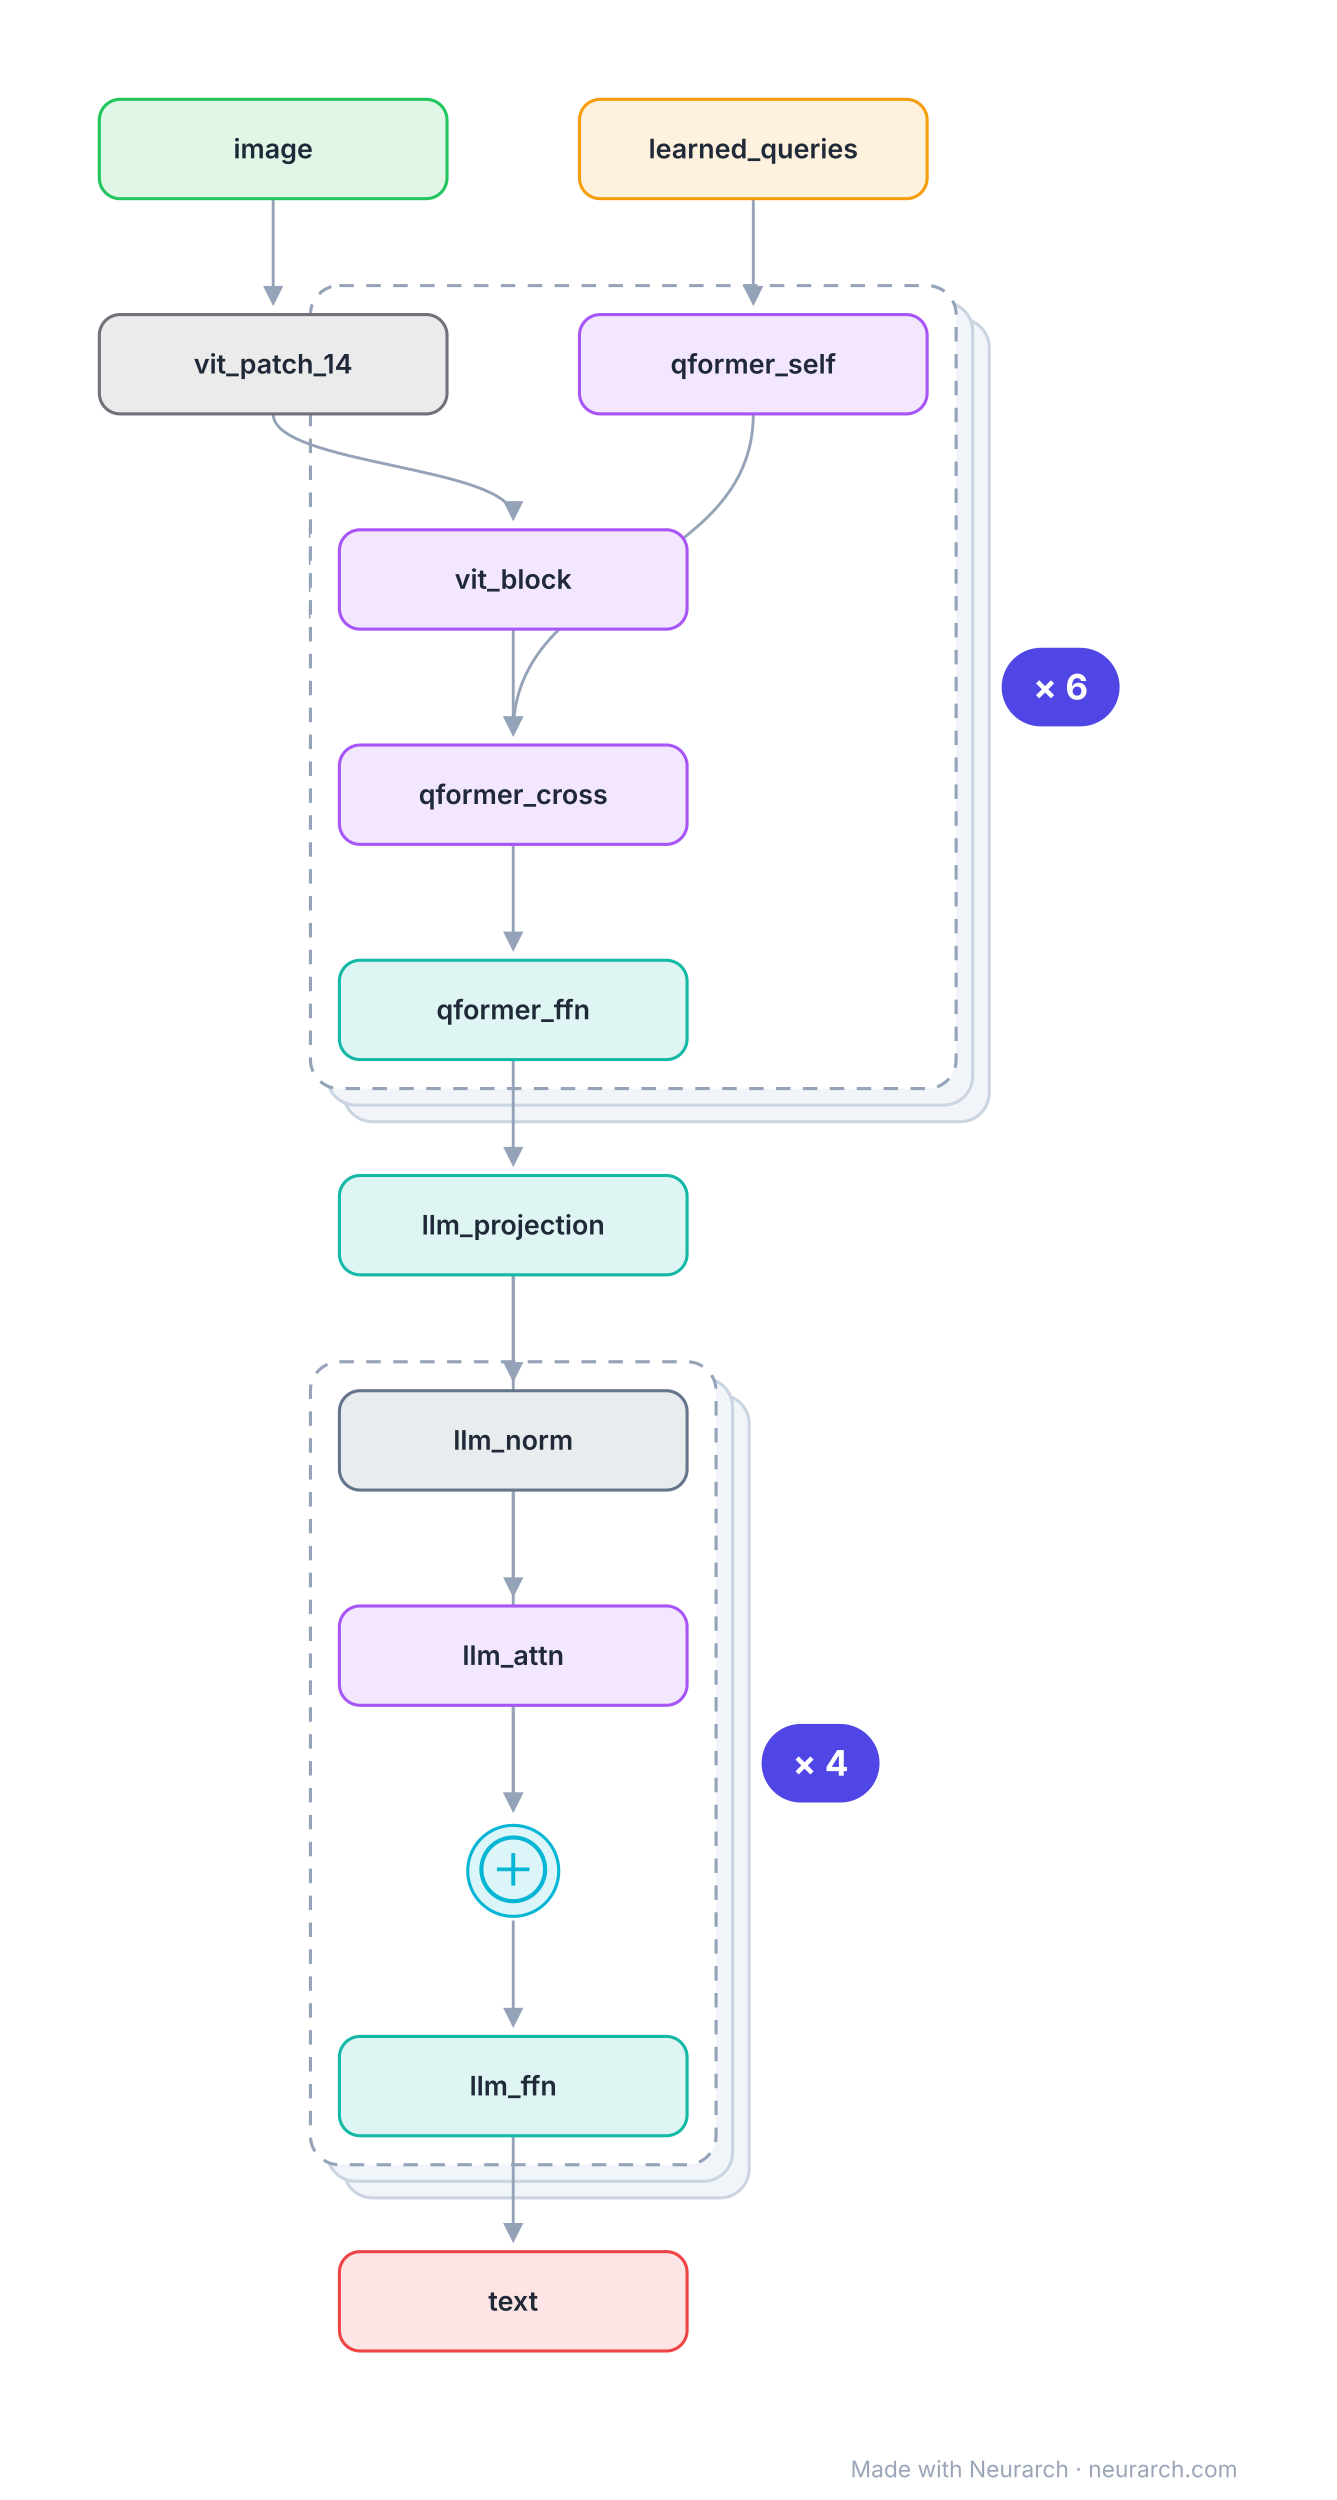
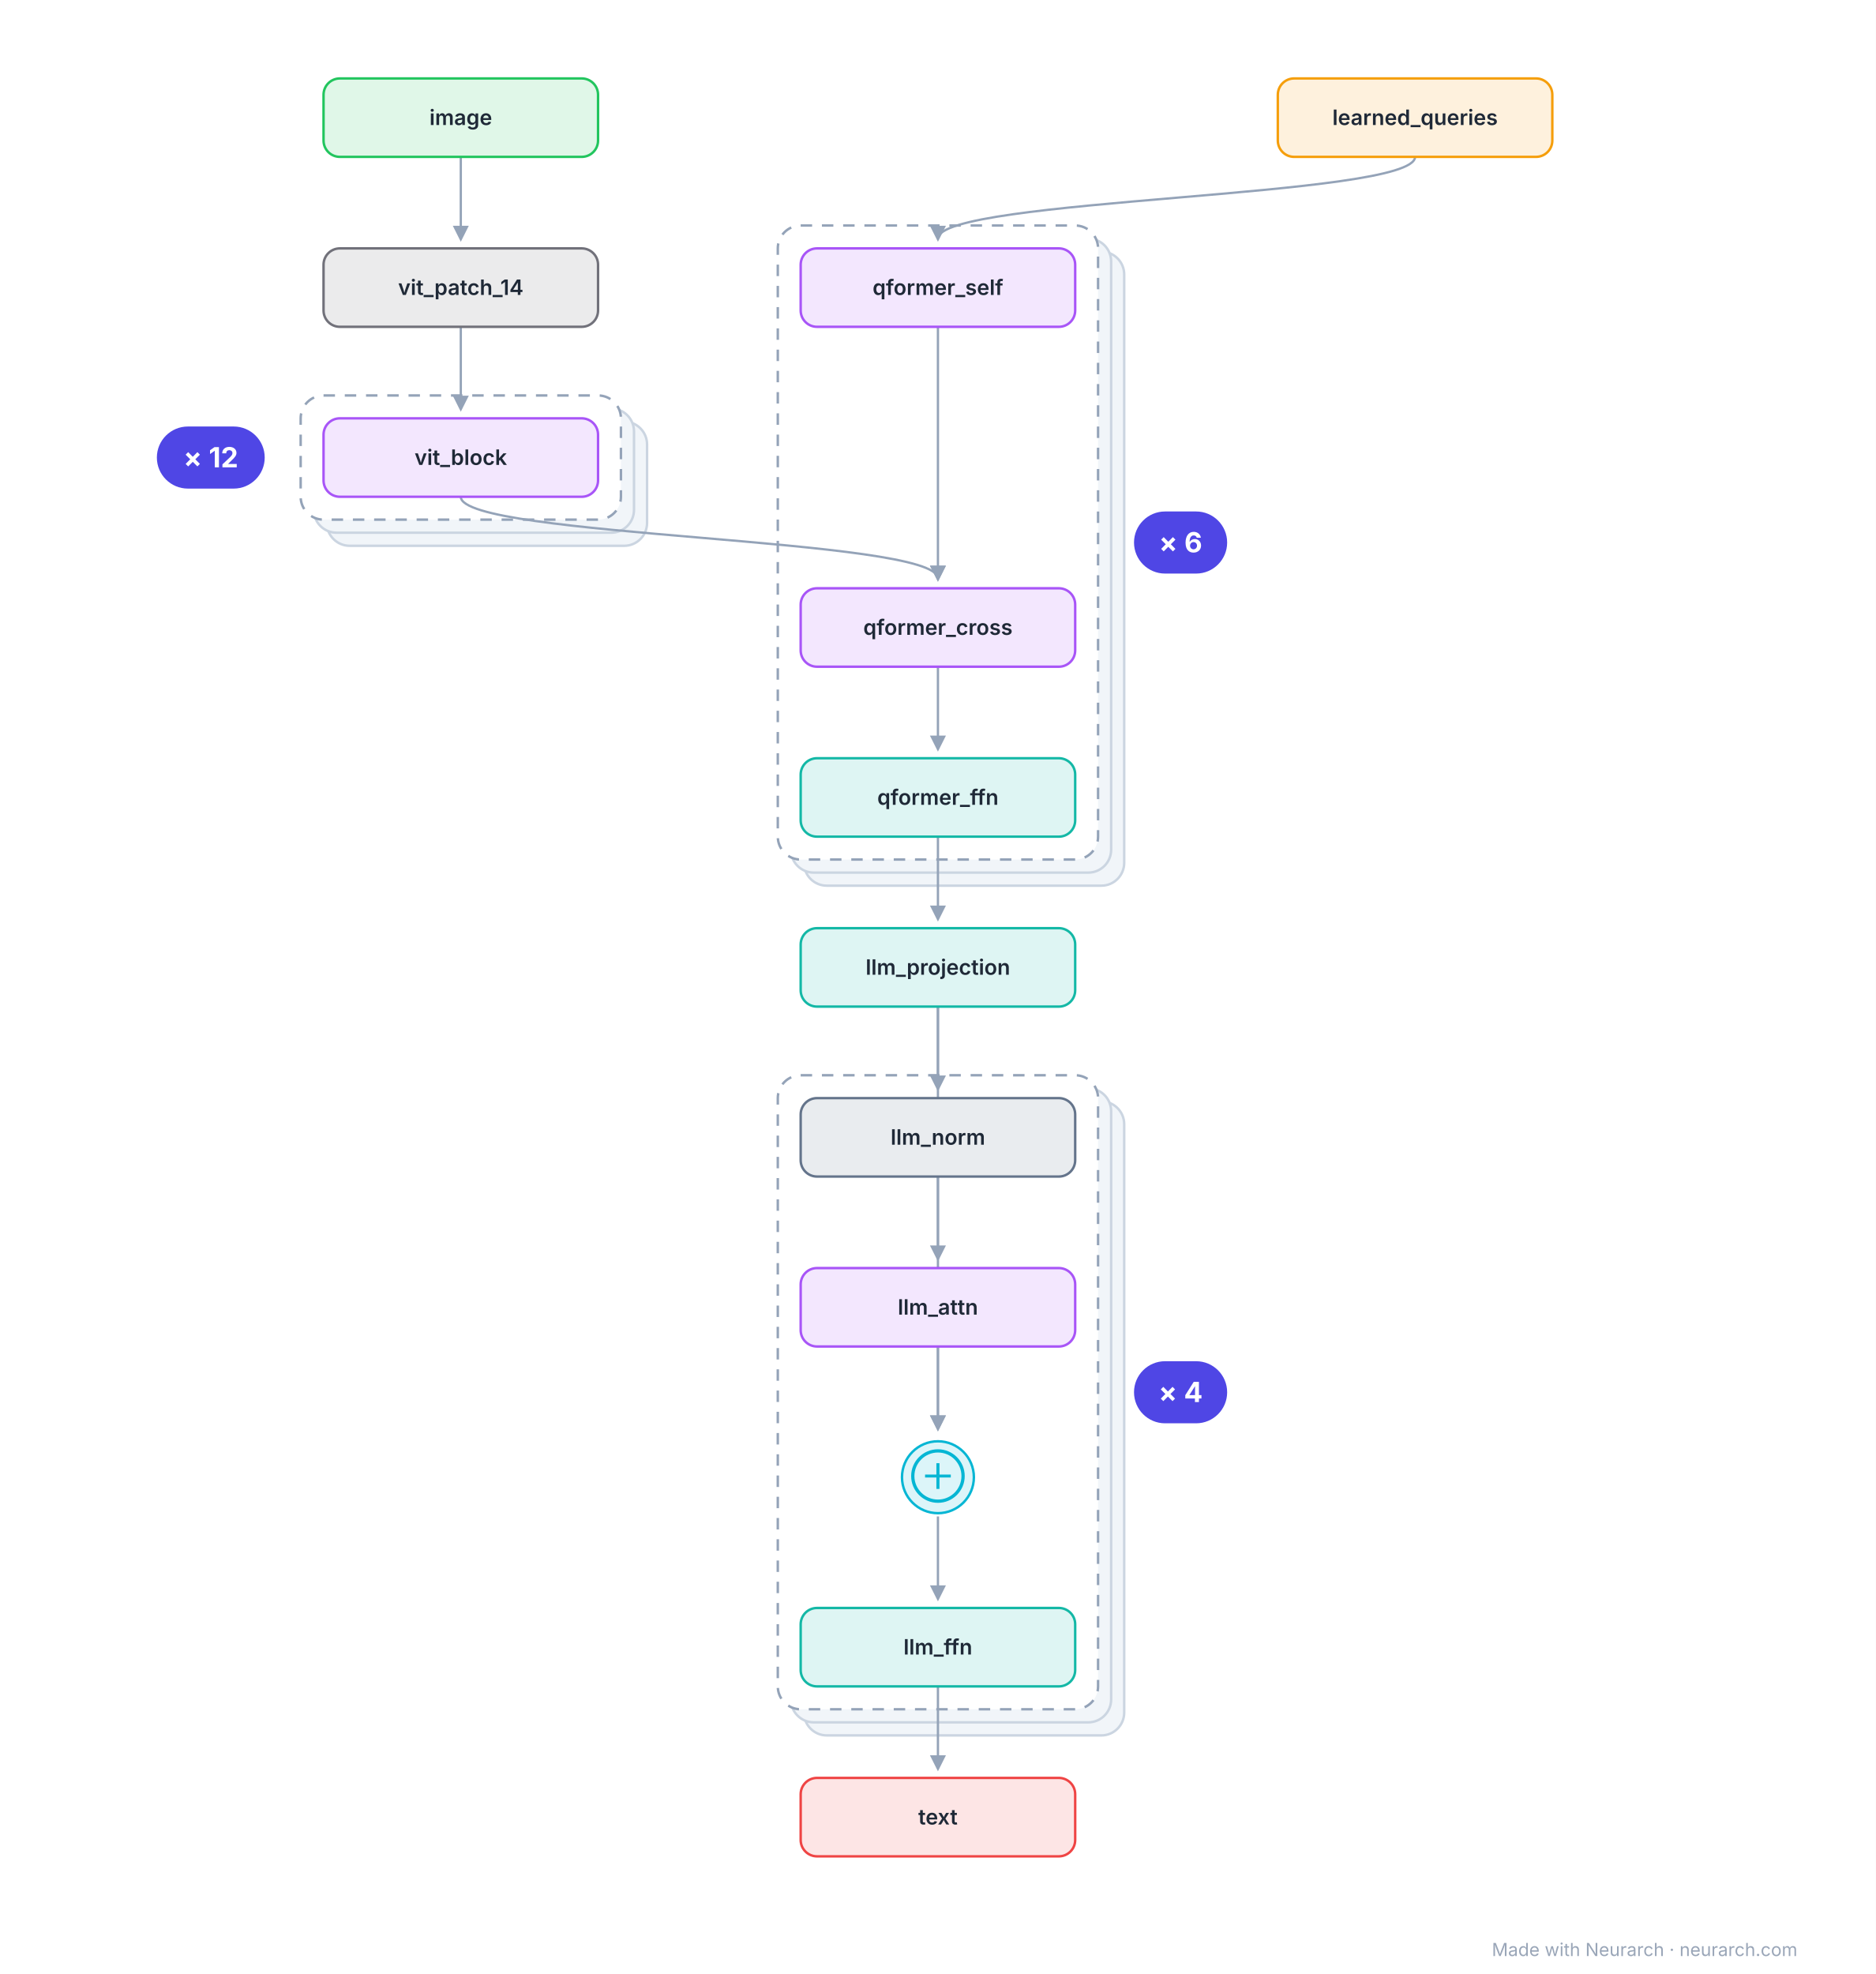
- <svg xmlns="http://www.w3.org/2000/svg" width="646" height="1208" viewBox="0 0 646 1208" font-family="-apple-system, 'Segoe UI', Inter, Helvetica, Arial, sans-serif">
+ <svg xmlns="http://www.w3.org/2000/svg" width="1148" height="1208" viewBox="0 0 1148 1208" font-family="-apple-system, 'Segoe UI', Inter, Helvetica, Arial, sans-serif">
  <defs>
    <marker id="arrow" viewBox="0 0 10 10" refX="8" refY="5" markerWidth="7" markerHeight="7" orient="auto-start-reverse">
      <path d="M0,0 L10,5 L0,10 z" fill="#94a3b8" />
    </marker>
  </defs>
-   <rect x="0" y="0" width="646" height="1208" fill="#ffffff" />
-   <rect x="166.0" y="258.0" width="196.0" height="76.0" rx="14" fill="#f1f5f9" stroke="#cbd5e1" stroke-width="1.5" />
-   <rect x="158.0" y="250.0" width="196.0" height="76.0" rx="14" fill="#f1f5f9" stroke="#cbd5e1" stroke-width="1.5" />
-   <rect x="150.0" y="242.0" width="196.0" height="76.0" rx="14" fill="#ffffff" stroke="#94a3b8" stroke-width="1.5" stroke-dasharray="7 6" />
-   <rect x="368.0" y="261.0" width="66" height="38" rx="19" fill="#4f46e5" />
-   <text x="401.0" y="286.0" text-anchor="middle" font-size="17" font-weight="700" fill="#ffffff">× 12</text>
-   <rect x="166.0" y="154.0" width="312.0" height="388.0" rx="14" fill="#f1f5f9" stroke="#cbd5e1" stroke-width="1.5" />
-   <rect x="158.0" y="146.0" width="312.0" height="388.0" rx="14" fill="#f1f5f9" stroke="#cbd5e1" stroke-width="1.5" />
-   <rect x="150.0" y="138.0" width="312.0" height="388.0" rx="14" fill="#ffffff" stroke="#94a3b8" stroke-width="1.5" stroke-dasharray="7 6" />
-   <rect x="484.0" y="313.0" width="57" height="38" rx="19" fill="#4f46e5" />
-   <text x="512.5" y="338.0" text-anchor="middle" font-size="17" font-weight="700" fill="#ffffff">× 6</text>
-   <rect x="166.0" y="674.0" width="196.0" height="388.0" rx="14" fill="#f1f5f9" stroke="#cbd5e1" stroke-width="1.5" />
-   <rect x="158.0" y="666.0" width="196.0" height="388.0" rx="14" fill="#f1f5f9" stroke="#cbd5e1" stroke-width="1.5" />
-   <rect x="150.0" y="658.0" width="196.0" height="388.0" rx="14" fill="#ffffff" stroke="#94a3b8" stroke-width="1.5" stroke-dasharray="7 6" />
-   <rect x="368.0" y="833.0" width="57" height="38" rx="19" fill="#4f46e5" />
-   <text x="396.5" y="858.0" text-anchor="middle" font-size="17" font-weight="700" fill="#ffffff">× 4</text>
-   <path d="M132.0,96.0 C132.0,121.0 132.0,121.0 132.0,146.0" fill="none" stroke="#94a3b8" stroke-width="1.4" marker-end="url(#arrow)" />
-   <path d="M132.0,200.0 C132.0,225.0 248.0,225.0 248.0,250.0" fill="none" stroke="#94a3b8" stroke-width="1.4" marker-end="url(#arrow)" />
-   <path d="M364.0,96.0 C364.0,121.0 364.0,121.0 364.0,146.0" fill="none" stroke="#94a3b8" stroke-width="1.4" marker-end="url(#arrow)" />
-   <path d="M364.0,200.0 C364.0,277.0 248.0,277.0 248.0,354.0" fill="none" stroke="#94a3b8" stroke-width="1.4" marker-end="url(#arrow)" />
-   <path d="M248.0,408.0 C248.0,433.0 248.0,433.0 248.0,458.0" fill="none" stroke="#94a3b8" stroke-width="1.4" marker-end="url(#arrow)" />
-   <path d="M248.0,616.0 C248.0,641.0 248.0,641.0 248.0,666.0" fill="none" stroke="#94a3b8" stroke-width="1.4" marker-end="url(#arrow)" />
-   <path d="M248.0,720.0 C248.0,745.0 248.0,745.0 248.0,770.0" fill="none" stroke="#94a3b8" stroke-width="1.4" marker-end="url(#arrow)" />
-   <path d="M248.0,824.0 C248.0,849.0 248.0,849.0 248.0,874.0" fill="none" stroke="#94a3b8" stroke-width="1.4" marker-end="url(#arrow)" />
-   <path d="M248.0,616.0 C248.0,745.0 248.0,745.0 248.0,874.0" fill="none" stroke="#94a3b8" stroke-width="1.4" marker-end="url(#arrow)" />
-   <path d="M248.0,928.0 C248.0,953.0 248.0,953.0 248.0,978.0" fill="none" stroke="#94a3b8" stroke-width="1.4" marker-end="url(#arrow)" />
-   <path d="M248.0,304.0 C248.0,329.0 248.0,329.0 248.0,354.0" fill="none" stroke="#94a3b8" stroke-width="1.4" marker-end="url(#arrow)" />
-   <path d="M248.0,512.0 C248.0,537.0 248.0,537.0 248.0,562.0" fill="none" stroke="#94a3b8" stroke-width="1.4" marker-end="url(#arrow)" />
-   <path d="M248.0,1032.0 C248.0,1057.0 248.0,1057.0 248.0,1082.0" fill="none" stroke="#94a3b8" stroke-width="1.4" marker-end="url(#arrow)" />
-   <rect x="48.0" y="48.0" width="168" height="48" rx="10" fill="rgb(224, 247, 232)" stroke="#22c55e" stroke-width="1.5" />
-   <text x="132.0" y="76.5" text-anchor="middle" font-size="13" font-weight="600" fill="#1f2937">image</text>
-   <rect x="48.0" y="152.0" width="168" height="48" rx="10" fill="rgb(235, 235, 236)" stroke="#71717a" stroke-width="1.5" />
-   <text x="132.0" y="180.5" text-anchor="middle" font-size="13" font-weight="600" fill="#1f2937">vit_patch_14</text>
-   <rect x="164.0" y="256.0" width="168" height="48" rx="10" fill="rgb(243, 231, 254)" stroke="#a855f7" stroke-width="1.5" />
-   <text x="248.0" y="284.5" text-anchor="middle" font-size="13" font-weight="600" fill="#1f2937">vit_block</text>
-   <rect x="280.0" y="48.0" width="168" height="48" rx="10" fill="rgb(254, 241, 221)" stroke="#f59e0b" stroke-width="1.5" />
-   <text x="364.0" y="76.5" text-anchor="middle" font-size="13" font-weight="600" fill="#1f2937">learned_queries</text>
-   <rect x="280.0" y="152.0" width="168" height="48" rx="10" fill="rgb(243, 231, 254)" stroke="#a855f7" stroke-width="1.5" />
-   <text x="364.0" y="180.5" text-anchor="middle" font-size="13" font-weight="600" fill="#1f2937">qformer_self</text>
-   <rect x="164.0" y="360.0" width="168" height="48" rx="10" fill="rgb(243, 231, 254)" stroke="#a855f7" stroke-width="1.5" />
-   <text x="248.0" y="388.5" text-anchor="middle" font-size="13" font-weight="600" fill="#1f2937">qformer_cross</text>
-   <rect x="164.0" y="464.0" width="168" height="48" rx="10" fill="rgb(222, 245, 243)" stroke="#14b8a6" stroke-width="1.5" />
-   <text x="248.0" y="492.5" text-anchor="middle" font-size="13" font-weight="600" fill="#1f2937">qformer_ffn</text>
-   <rect x="164.0" y="568.0" width="168" height="48" rx="10" fill="rgb(222, 245, 243)" stroke="#14b8a6" stroke-width="1.5" />
-   <text x="248.0" y="596.5" text-anchor="middle" font-size="13" font-weight="600" fill="#1f2937">llm_projection</text>
-   <rect x="164.0" y="672.0" width="168" height="48" rx="10" fill="rgb(233, 236, 239)" stroke="#64748b" stroke-width="1.5" />
-   <text x="248.0" y="700.5" text-anchor="middle" font-size="13" font-weight="600" fill="#1f2937">llm_norm</text>
-   <rect x="164.0" y="776.0" width="168" height="48" rx="10" fill="rgb(243, 231, 254)" stroke="#a855f7" stroke-width="1.5" />
-   <text x="248.0" y="804.5" text-anchor="middle" font-size="13" font-weight="600" fill="#1f2937">llm_attn</text>
-   <circle cx="248.0" cy="904.0" r="22" fill="rgb(220, 245, 249)" stroke="#06b6d4" stroke-width="1.5" />
-   <text x="248.0" y="912.0" text-anchor="middle" font-size="24" fill="#06b6d4">⊕</text>
-   <rect x="164.0" y="984.0" width="168" height="48" rx="10" fill="rgb(222, 245, 243)" stroke="#14b8a6" stroke-width="1.5" />
-   <text x="248.0" y="1012.5" text-anchor="middle" font-size="13" font-weight="600" fill="#1f2937">llm_ffn</text>
-   <rect x="164.0" y="1088.0" width="168" height="48" rx="10" fill="rgb(253, 229, 229)" stroke="#ef4444" stroke-width="1.5" />
-   <text x="248.0" y="1116.5" text-anchor="middle" font-size="13" font-weight="600" fill="#1f2937">text</text>
-   <text x="598.0" y="1197.0" text-anchor="end" font-size="11" fill="#9aa6b8">Made with Neurarch · neurarch.com</text>
+   <rect x="0" y="0" width="1148" height="1208" fill="#ffffff" />
+   <rect x="200.0" y="258.0" width="196.0" height="76.0" rx="14" fill="#f1f5f9" stroke="#cbd5e1" stroke-width="1.5" />
+   <rect x="192.0" y="250.0" width="196.0" height="76.0" rx="14" fill="#f1f5f9" stroke="#cbd5e1" stroke-width="1.5" />
+   <rect x="184.0" y="242.0" width="196.0" height="76.0" rx="14" fill="#ffffff" stroke="#94a3b8" stroke-width="1.5" stroke-dasharray="7 6" />
+   <rect x="96.0" y="261.0" width="66" height="38" rx="19" fill="#4f46e5" />
+   <text x="129.0" y="286.0" text-anchor="middle" font-size="17" font-weight="700" fill="#ffffff">× 12</text>
+   <rect x="492.0" y="154.0" width="196.0" height="388.0" rx="14" fill="#f1f5f9" stroke="#cbd5e1" stroke-width="1.5" />
+   <rect x="484.0" y="146.0" width="196.0" height="388.0" rx="14" fill="#f1f5f9" stroke="#cbd5e1" stroke-width="1.5" />
+   <rect x="476.0" y="138.0" width="196.0" height="388.0" rx="14" fill="#ffffff" stroke="#94a3b8" stroke-width="1.5" stroke-dasharray="7 6" />
+   <rect x="694.0" y="313.0" width="57" height="38" rx="19" fill="#4f46e5" />
+   <text x="722.5" y="338.0" text-anchor="middle" font-size="17" font-weight="700" fill="#ffffff">× 6</text>
+   <rect x="492.0" y="674.0" width="196.0" height="388.0" rx="14" fill="#f1f5f9" stroke="#cbd5e1" stroke-width="1.5" />
+   <rect x="484.0" y="666.0" width="196.0" height="388.0" rx="14" fill="#f1f5f9" stroke="#cbd5e1" stroke-width="1.5" />
+   <rect x="476.0" y="658.0" width="196.0" height="388.0" rx="14" fill="#ffffff" stroke="#94a3b8" stroke-width="1.5" stroke-dasharray="7 6" />
+   <rect x="694.0" y="833.0" width="57" height="38" rx="19" fill="#4f46e5" />
+   <text x="722.5" y="858.0" text-anchor="middle" font-size="17" font-weight="700" fill="#ffffff">× 4</text>
+   <path d="M282.0,96.0 C282.0,121.0 282.0,121.0 282.0,146.0" fill="none" stroke="#94a3b8" stroke-width="1.4" marker-end="url(#arrow)" />
+   <path d="M282.0,200.0 C282.0,225.0 282.0,225.0 282.0,250.0" fill="none" stroke="#94a3b8" stroke-width="1.4" marker-end="url(#arrow)" />
+   <path d="M866.0,96.0 C866.0,121.0 574.0,121.0 574.0,146.0" fill="none" stroke="#94a3b8" stroke-width="1.4" marker-end="url(#arrow)" />
+   <path d="M574.0,200.0 C574.0,277.0 574.0,277.0 574.0,354.0" fill="none" stroke="#94a3b8" stroke-width="1.4" marker-end="url(#arrow)" />
+   <path d="M574.0,408.0 C574.0,433.0 574.0,433.0 574.0,458.0" fill="none" stroke="#94a3b8" stroke-width="1.4" marker-end="url(#arrow)" />
+   <path d="M574.0,616.0 C574.0,641.0 574.0,641.0 574.0,666.0" fill="none" stroke="#94a3b8" stroke-width="1.4" marker-end="url(#arrow)" />
+   <path d="M574.0,720.0 C574.0,745.0 574.0,745.0 574.0,770.0" fill="none" stroke="#94a3b8" stroke-width="1.4" marker-end="url(#arrow)" />
+   <path d="M574.0,824.0 C574.0,849.0 574.0,849.0 574.0,874.0" fill="none" stroke="#94a3b8" stroke-width="1.4" marker-end="url(#arrow)" />
+   <path d="M574.0,616.0 C574.0,745.0 574.0,745.0 574.0,874.0" fill="none" stroke="#94a3b8" stroke-width="1.4" marker-end="url(#arrow)" />
+   <path d="M574.0,928.0 C574.0,953.0 574.0,953.0 574.0,978.0" fill="none" stroke="#94a3b8" stroke-width="1.4" marker-end="url(#arrow)" />
+   <path d="M282.0,304.0 C282.0,329.0 574.0,329.0 574.0,354.0" fill="none" stroke="#94a3b8" stroke-width="1.4" marker-end="url(#arrow)" />
+   <path d="M574.0,512.0 C574.0,537.0 574.0,537.0 574.0,562.0" fill="none" stroke="#94a3b8" stroke-width="1.4" marker-end="url(#arrow)" />
+   <path d="M574.0,1032.0 C574.0,1057.0 574.0,1057.0 574.0,1082.0" fill="none" stroke="#94a3b8" stroke-width="1.4" marker-end="url(#arrow)" />
+   <rect x="198.0" y="48.0" width="168" height="48" rx="10" fill="rgb(224, 247, 232)" stroke="#22c55e" stroke-width="1.5" />
+   <text x="282.0" y="76.5" text-anchor="middle" font-size="13" font-weight="600" fill="#1f2937">image</text>
+   <rect x="198.0" y="152.0" width="168" height="48" rx="10" fill="rgb(235, 235, 236)" stroke="#71717a" stroke-width="1.5" />
+   <text x="282.0" y="180.5" text-anchor="middle" font-size="13" font-weight="600" fill="#1f2937">vit_patch_14</text>
+   <rect x="198.0" y="256.0" width="168" height="48" rx="10" fill="rgb(243, 231, 254)" stroke="#a855f7" stroke-width="1.5" />
+   <text x="282.0" y="284.5" text-anchor="middle" font-size="13" font-weight="600" fill="#1f2937">vit_block</text>
+   <rect x="782.0" y="48.0" width="168" height="48" rx="10" fill="rgb(254, 241, 221)" stroke="#f59e0b" stroke-width="1.5" />
+   <text x="866.0" y="76.5" text-anchor="middle" font-size="13" font-weight="600" fill="#1f2937">learned_queries</text>
+   <rect x="490.0" y="152.0" width="168" height="48" rx="10" fill="rgb(243, 231, 254)" stroke="#a855f7" stroke-width="1.5" />
+   <text x="574.0" y="180.5" text-anchor="middle" font-size="13" font-weight="600" fill="#1f2937">qformer_self</text>
+   <rect x="490.0" y="360.0" width="168" height="48" rx="10" fill="rgb(243, 231, 254)" stroke="#a855f7" stroke-width="1.5" />
+   <text x="574.0" y="388.5" text-anchor="middle" font-size="13" font-weight="600" fill="#1f2937">qformer_cross</text>
+   <rect x="490.0" y="464.0" width="168" height="48" rx="10" fill="rgb(222, 245, 243)" stroke="#14b8a6" stroke-width="1.5" />
+   <text x="574.0" y="492.5" text-anchor="middle" font-size="13" font-weight="600" fill="#1f2937">qformer_ffn</text>
+   <rect x="490.0" y="568.0" width="168" height="48" rx="10" fill="rgb(222, 245, 243)" stroke="#14b8a6" stroke-width="1.5" />
+   <text x="574.0" y="596.5" text-anchor="middle" font-size="13" font-weight="600" fill="#1f2937">llm_projection</text>
+   <rect x="490.0" y="672.0" width="168" height="48" rx="10" fill="rgb(233, 236, 239)" stroke="#64748b" stroke-width="1.5" />
+   <text x="574.0" y="700.5" text-anchor="middle" font-size="13" font-weight="600" fill="#1f2937">llm_norm</text>
+   <rect x="490.0" y="776.0" width="168" height="48" rx="10" fill="rgb(243, 231, 254)" stroke="#a855f7" stroke-width="1.5" />
+   <text x="574.0" y="804.5" text-anchor="middle" font-size="13" font-weight="600" fill="#1f2937">llm_attn</text>
+   <circle cx="574.0" cy="904.0" r="22" fill="rgb(220, 245, 249)" stroke="#06b6d4" stroke-width="1.5" />
+   <text x="574.0" y="912.0" text-anchor="middle" font-size="24" fill="#06b6d4">⊕</text>
+   <rect x="490.0" y="984.0" width="168" height="48" rx="10" fill="rgb(222, 245, 243)" stroke="#14b8a6" stroke-width="1.5" />
+   <text x="574.0" y="1012.5" text-anchor="middle" font-size="13" font-weight="600" fill="#1f2937">llm_ffn</text>
+   <rect x="490.0" y="1088.0" width="168" height="48" rx="10" fill="rgb(253, 229, 229)" stroke="#ef4444" stroke-width="1.5" />
+   <text x="574.0" y="1116.5" text-anchor="middle" font-size="13" font-weight="600" fill="#1f2937">text</text>
+   <text x="1100.0" y="1197.0" text-anchor="end" font-size="11" fill="#9aa6b8">Made with Neurarch · neurarch.com</text>
</svg>
